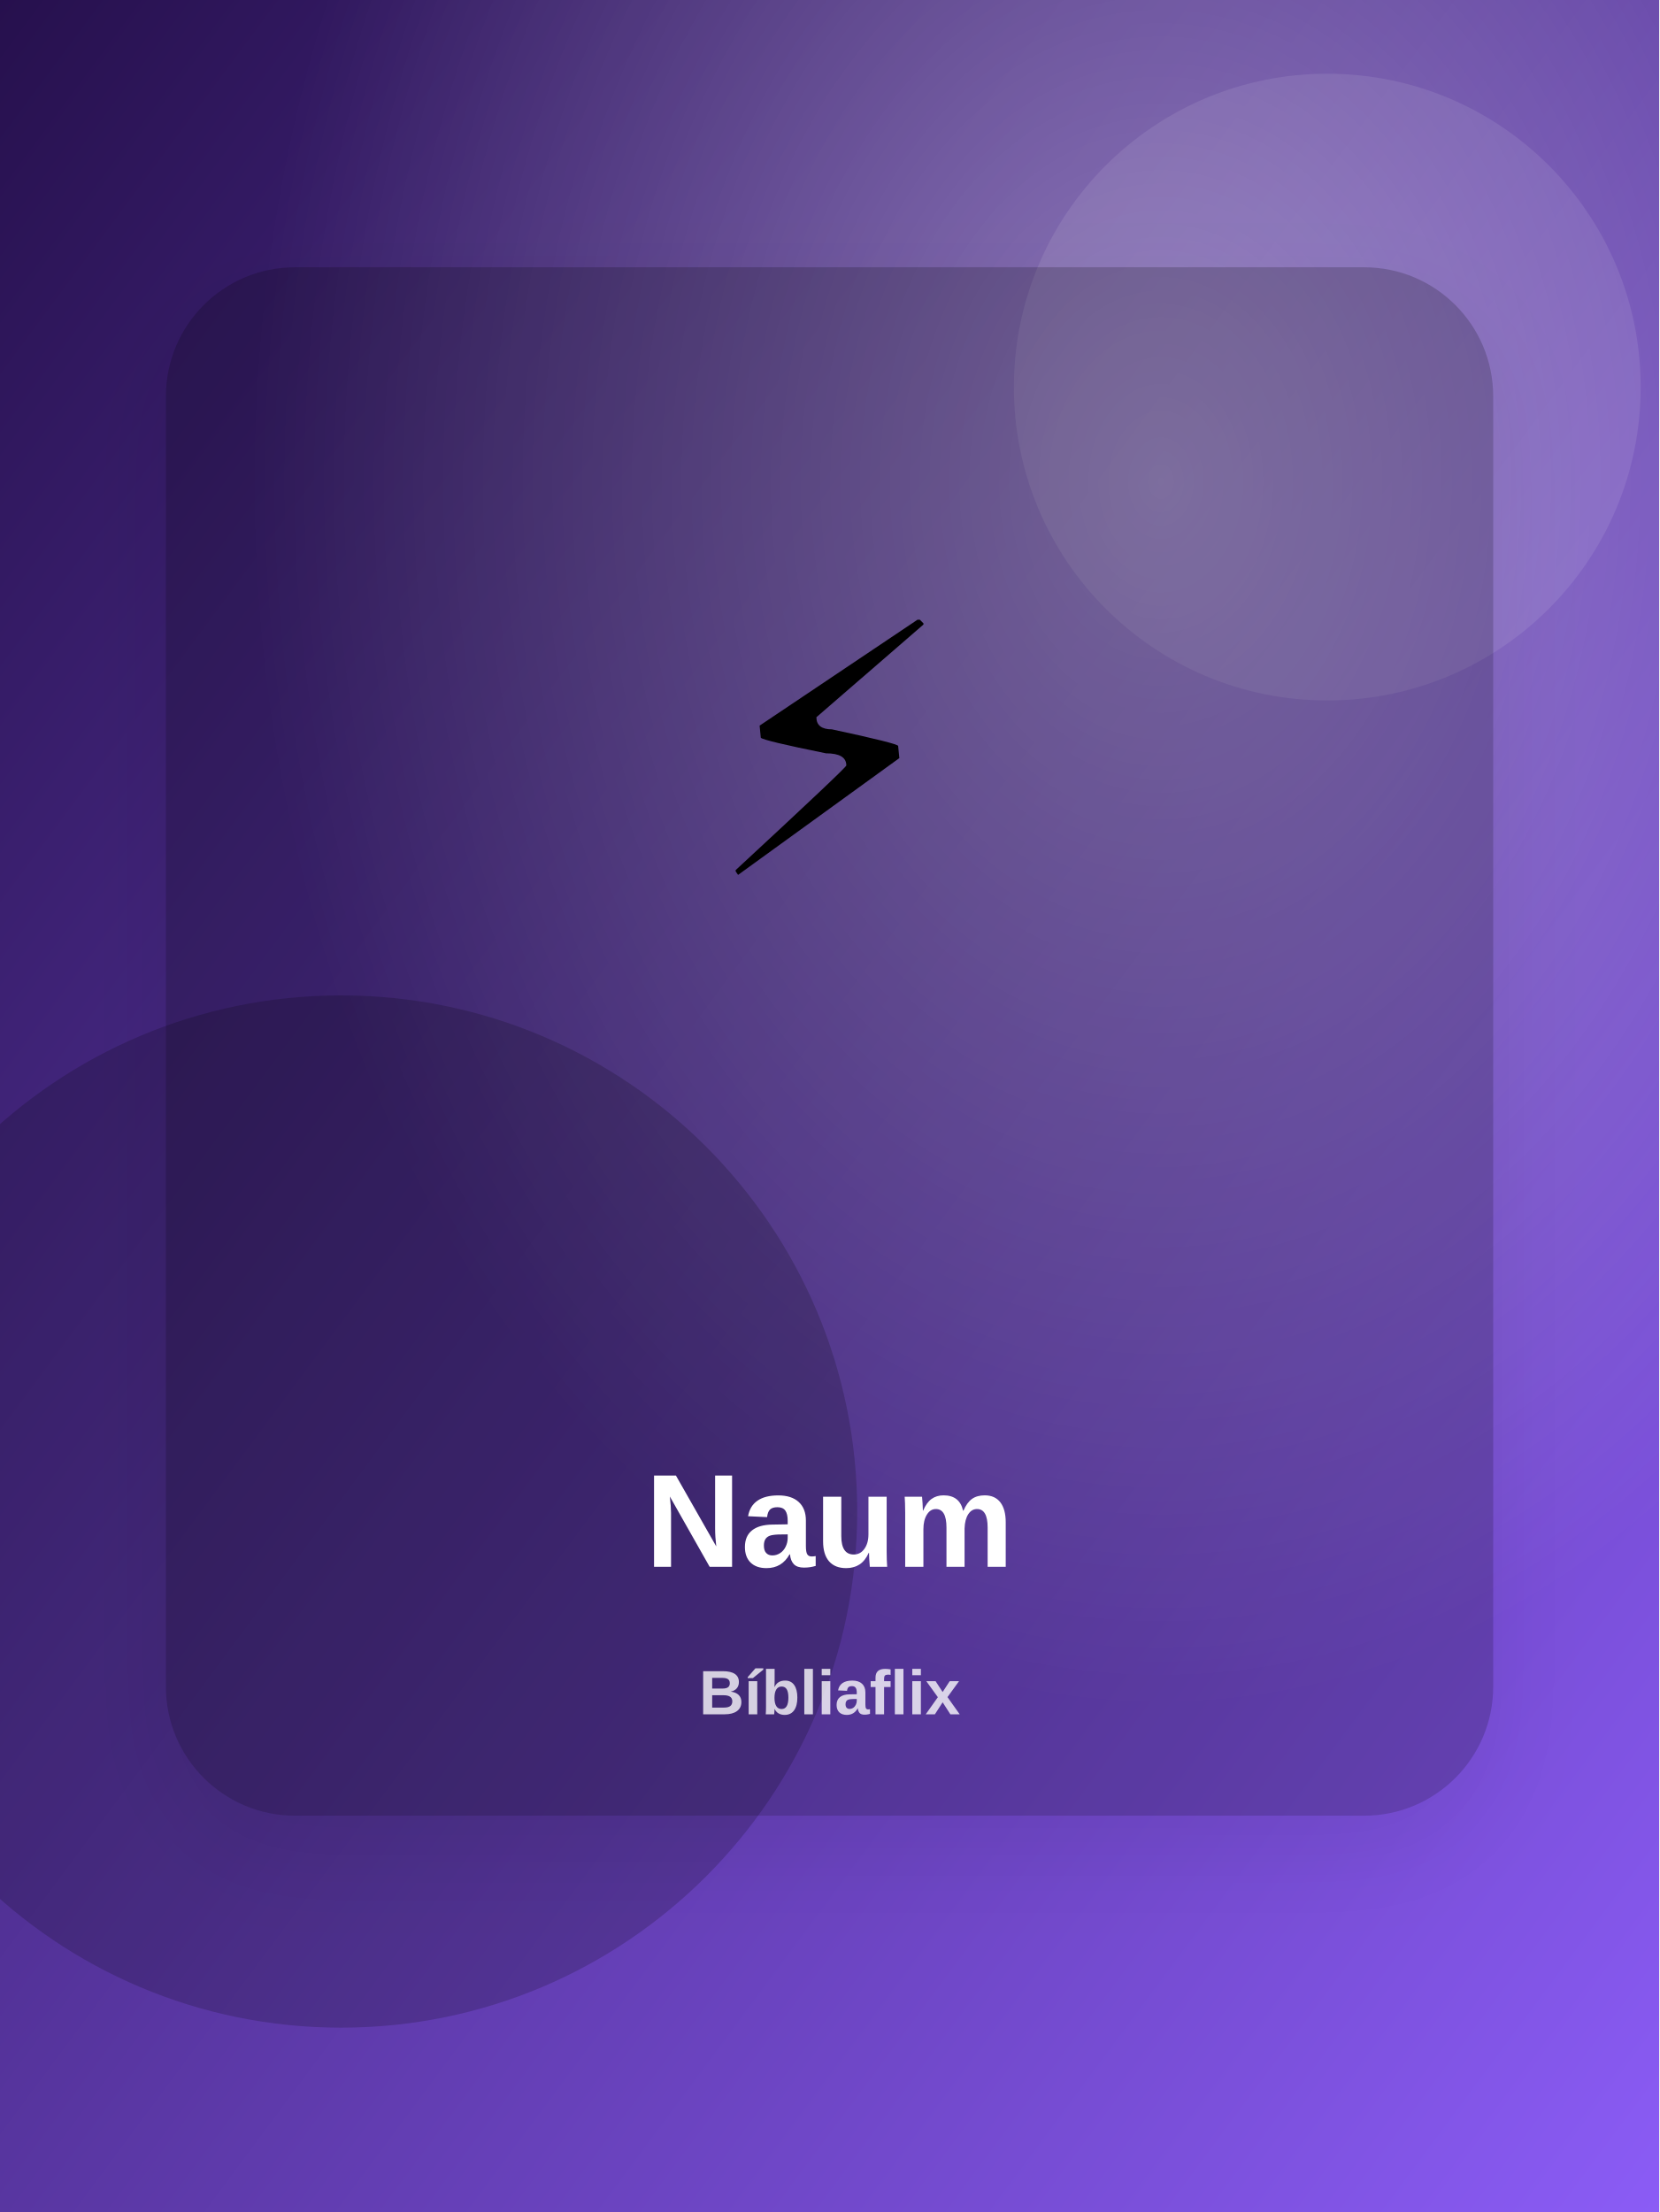
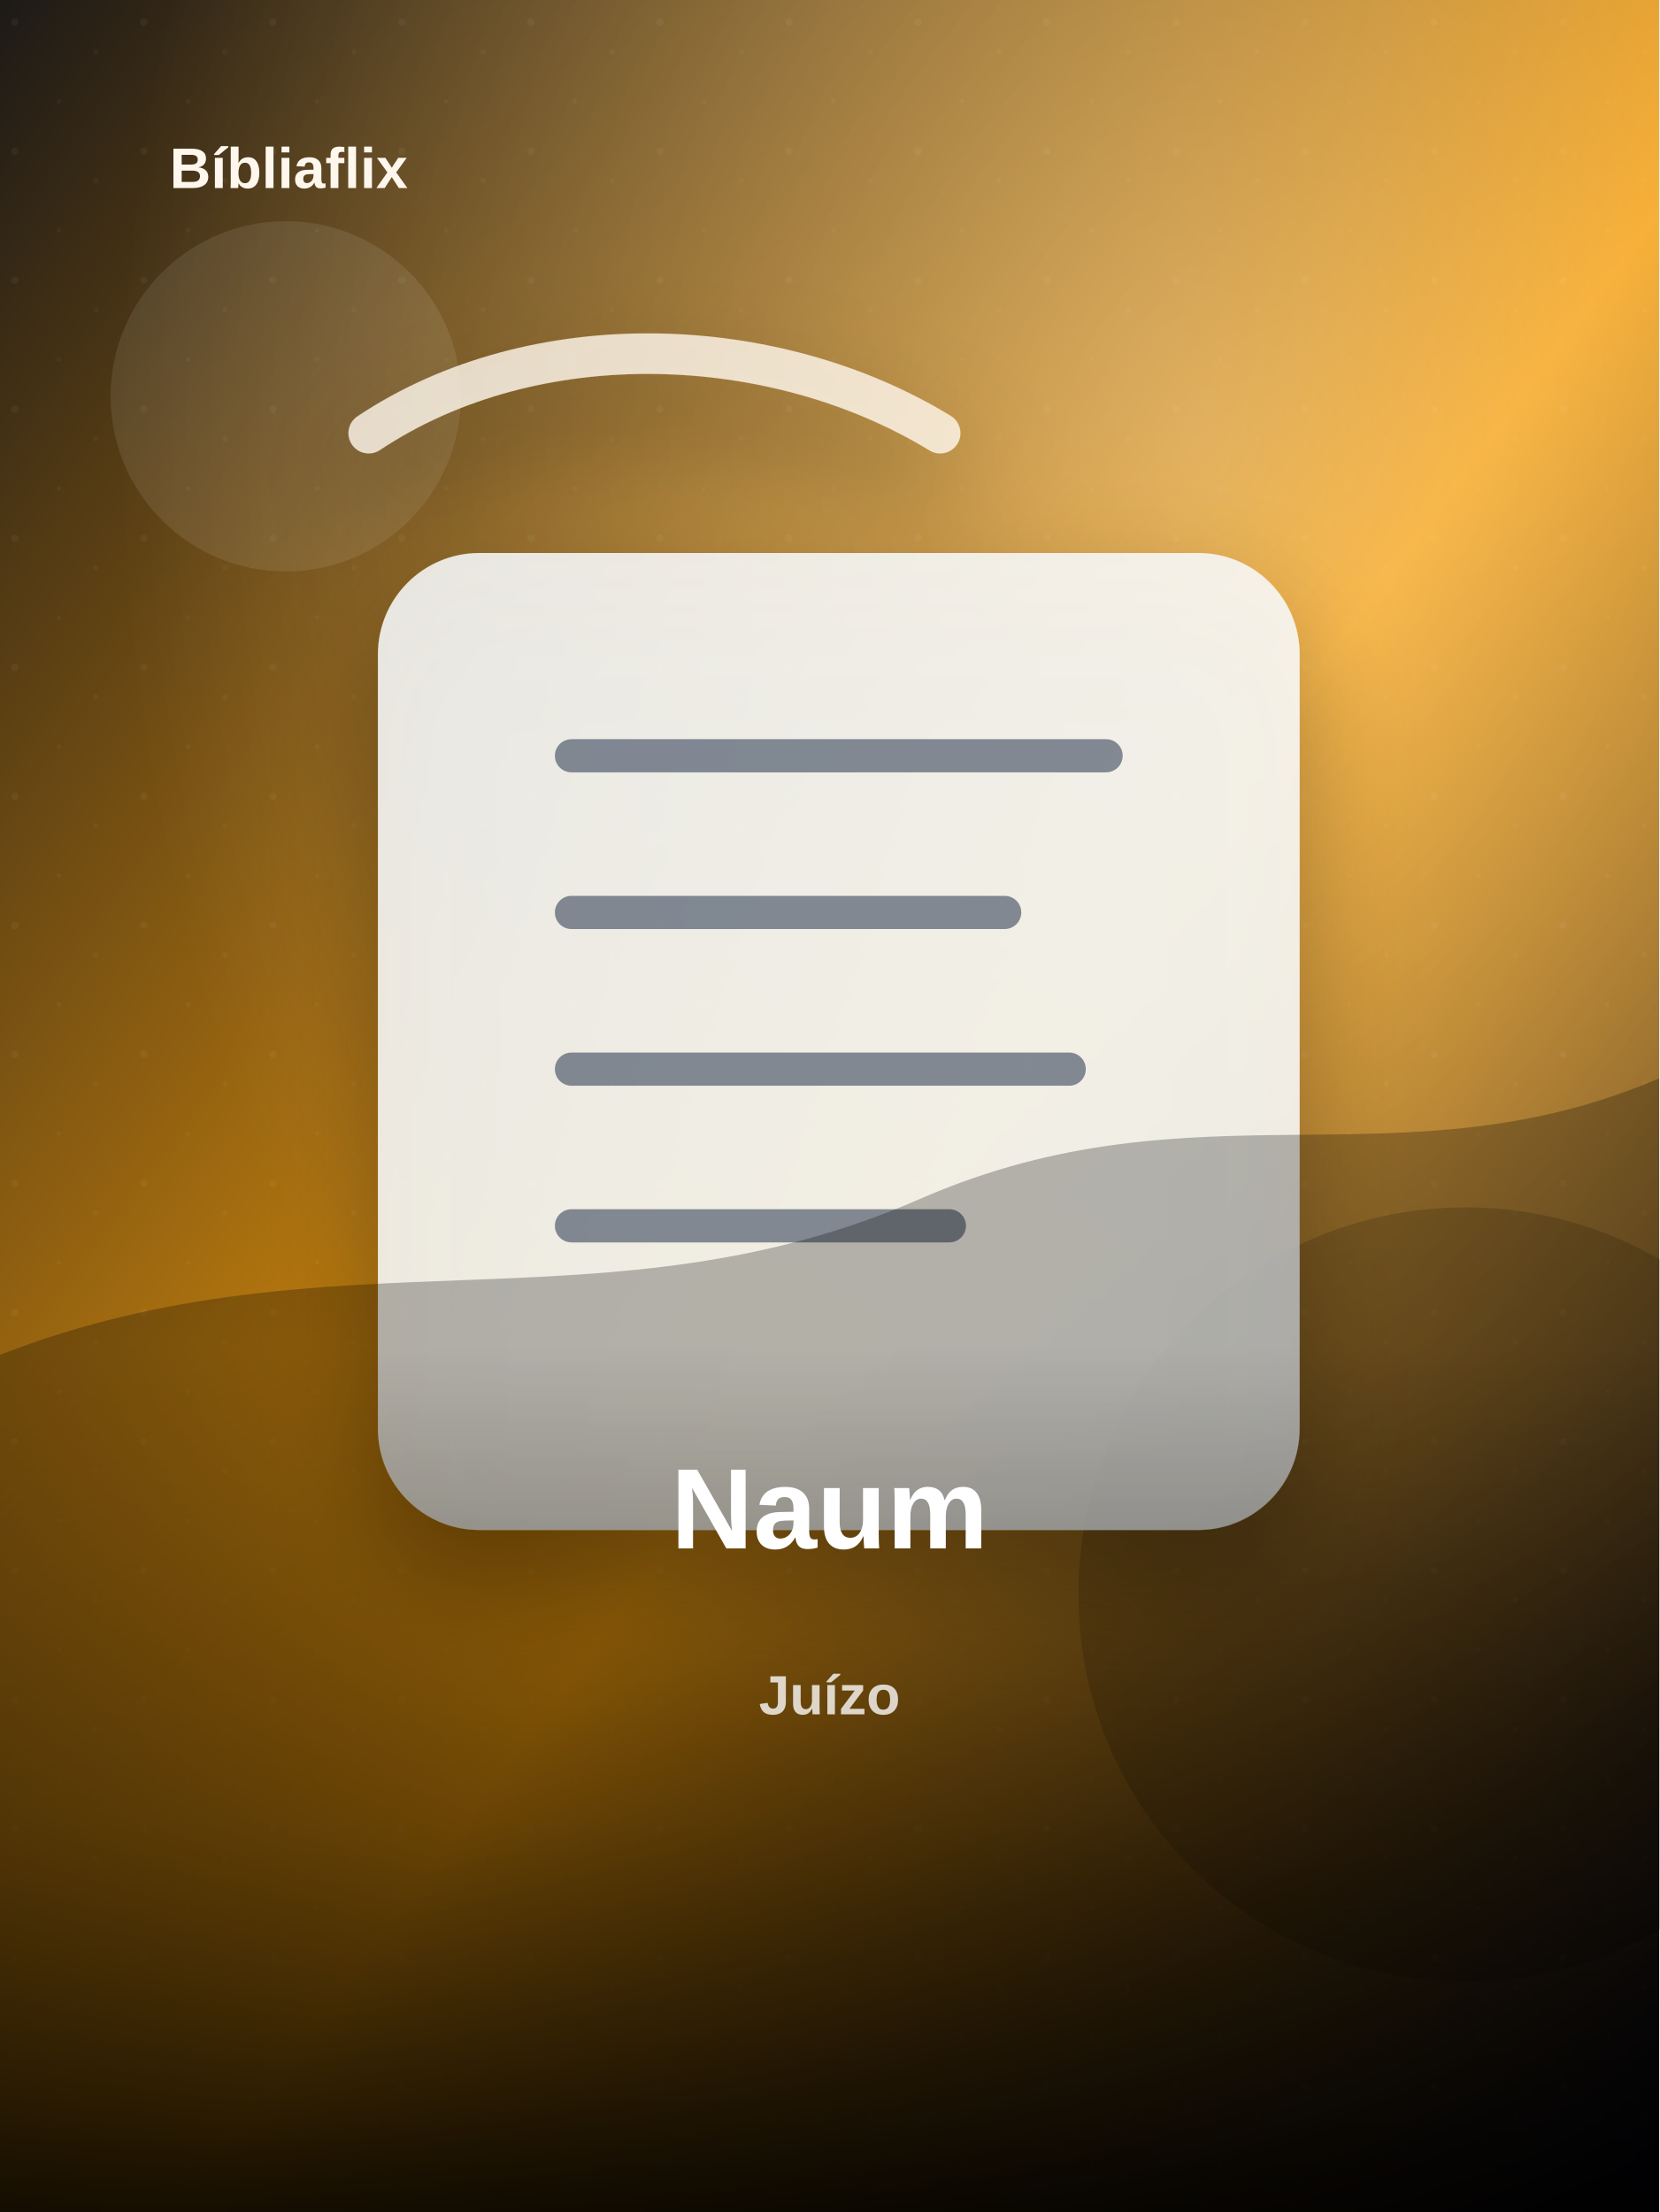
<svg xmlns="http://www.w3.org/2000/svg" viewBox="0 0 900 1200">
  <defs>
-     <linearGradient id="g" x1="0" y1="0" x2="1" y2="1">
-       <stop offset="0" stop-color="#26104d" />
-       <stop offset="1" stop-color="#8b5cf6" />
+     <linearGradient id="bg" x1="0" y1="0" x2="1" y2="1">
+       <stop offset="0" stop-color="#1c1917" />
+       <stop offset=".55" stop-color="#f59e0b" />
+       <stop offset="1" stop-color="#020617" />
    </linearGradient>
-     <radialGradient id="r" cx="70%" cy="22%" r="55%">
-       <stop stop-color="#fff" stop-opacity=".36" />
-       <stop offset="1" stop-color="#fff" stop-opacity="0" />
+     <linearGradient id="textFade" x1="0" y1="0" x2="0" y2="1">
+       <stop offset="0" stop-color="#000" stop-opacity="0" />
+       <stop offset=".55" stop-color="#000" stop-opacity=".42" />
+       <stop offset="1" stop-color="#000" stop-opacity=".88" />
+     </linearGradient>
+     <radialGradient id="glow" cx="72%" cy="20%" r="65%">
+       <stop stop-color="#ffffff" stop-opacity=".34" />
+       <stop offset="1" stop-color="#ffffff" stop-opacity="0" />
    </radialGradient>
-     <filter id="s" x="-20%" y="-20%" width="140%" height="140%">
-       <feDropShadow dx="0" dy="20" stdDeviation="25" flood-opacity=".35" />
+     <filter id="shadow" x="-20%" y="-20%" width="140%" height="140%">
+       <feDropShadow dx="0" dy="28" stdDeviation="30" flood-color="#000" flood-opacity=".38" />
    </filter>
+     <pattern id="grain" width="70" height="70" patternUnits="userSpaceOnUse">
+       <circle cx="8" cy="12" r="2" fill="#fff" opacity=".08" />
+       <circle cx="52" cy="28" r="1.5" fill="#fff" opacity=".06" />
+       <circle cx="32" cy="55" r="1.2" fill="#fff" opacity=".07" />
+     </pattern>
  </defs>
-   <rect width="900" height="1200" fill="url(#g)" />
-   <rect width="900" height="1200" fill="url(#r)" />
-   <circle cx="720" cy="210" r="170" fill="#fff" opacity=".09" />
-   <circle cx="185" cy="820" r="280" fill="#000" opacity=".18" />
-   <rect x="90" y="145" width="720" height="840" rx="70" fill="#000" opacity=".20" filter="url(#s)" />
-   <text x="450" y="475" text-anchor="middle" font-size="190" font-family="Arial, Helvetica, sans-serif">⚡</text>
-   <text x="450" y="850" text-anchor="middle" font-size="72" font-weight="900" fill="#fff" font-family="Arial, Helvetica, sans-serif">Naum</text>
-   <text x="450" y="930" text-anchor="middle" font-size="34" font-weight="700" fill="#fff" opacity=".78" font-family="Arial, Helvetica, sans-serif">Bíbliaflix</text>
+   <rect width="900" height="1200" fill="url(#bg)" />
+   <rect width="900" height="1200" fill="url(#glow)" />
+   <rect width="900" height="1200" fill="url(#grain)" opacity=".55" />
+   <circle cx="155" cy="215" r="95" fill="#fff" opacity=".09" />
+   <circle cx="795" cy="865" r="210" fill="#000" opacity=".16" />
+   <g filter="url(#shadow)">
+     <path d="M260 300 h390 a55 55 0 0 1 55 55 v420 a55 55 0 0 1-55 55H260a55 55 0 0 1-55-55V355a55 55 0 0 1 55-55Z" fill="#f8fafc" opacity=".86" />
+     <path d="M310 410 h290 M310 495 h235 M310 580 h270 M310 665 h205" stroke="#475569" stroke-width="18" stroke-linecap="round" opacity=".65" />
+     <path d="M200 235 C290 175 420 180 510 235" stroke="#fff7ed" stroke-width="22" fill="none" stroke-linecap="round" opacity=".8" />
+   </g>
+   <rect x="0" y="730" width="900" height="470" fill="url(#textFade)" opacity="1" />
+   <path d="M0 735 C180 665 330 725 500 650 C650 585 760 645 900 585 L900 1200 L0 1200Z" fill="#000" opacity=".26" />
+   <text x="92" y="102" font-size="31" fill="#fff7ed" font-weight="900" font-family="Arial, Helvetica, sans-serif">Bíbliaflix</text>
+   <text x="450" y="840" text-anchor="middle" font-size="62" font-weight="900" fill="#fff" font-family="Arial, Helvetica, sans-serif">Naum</text>
+   <text x="450" y="930" text-anchor="middle" font-size="30" font-weight="700" fill="#fff" opacity=".78" font-family="Arial, Helvetica, sans-serif">Juízo</text>
</svg>
